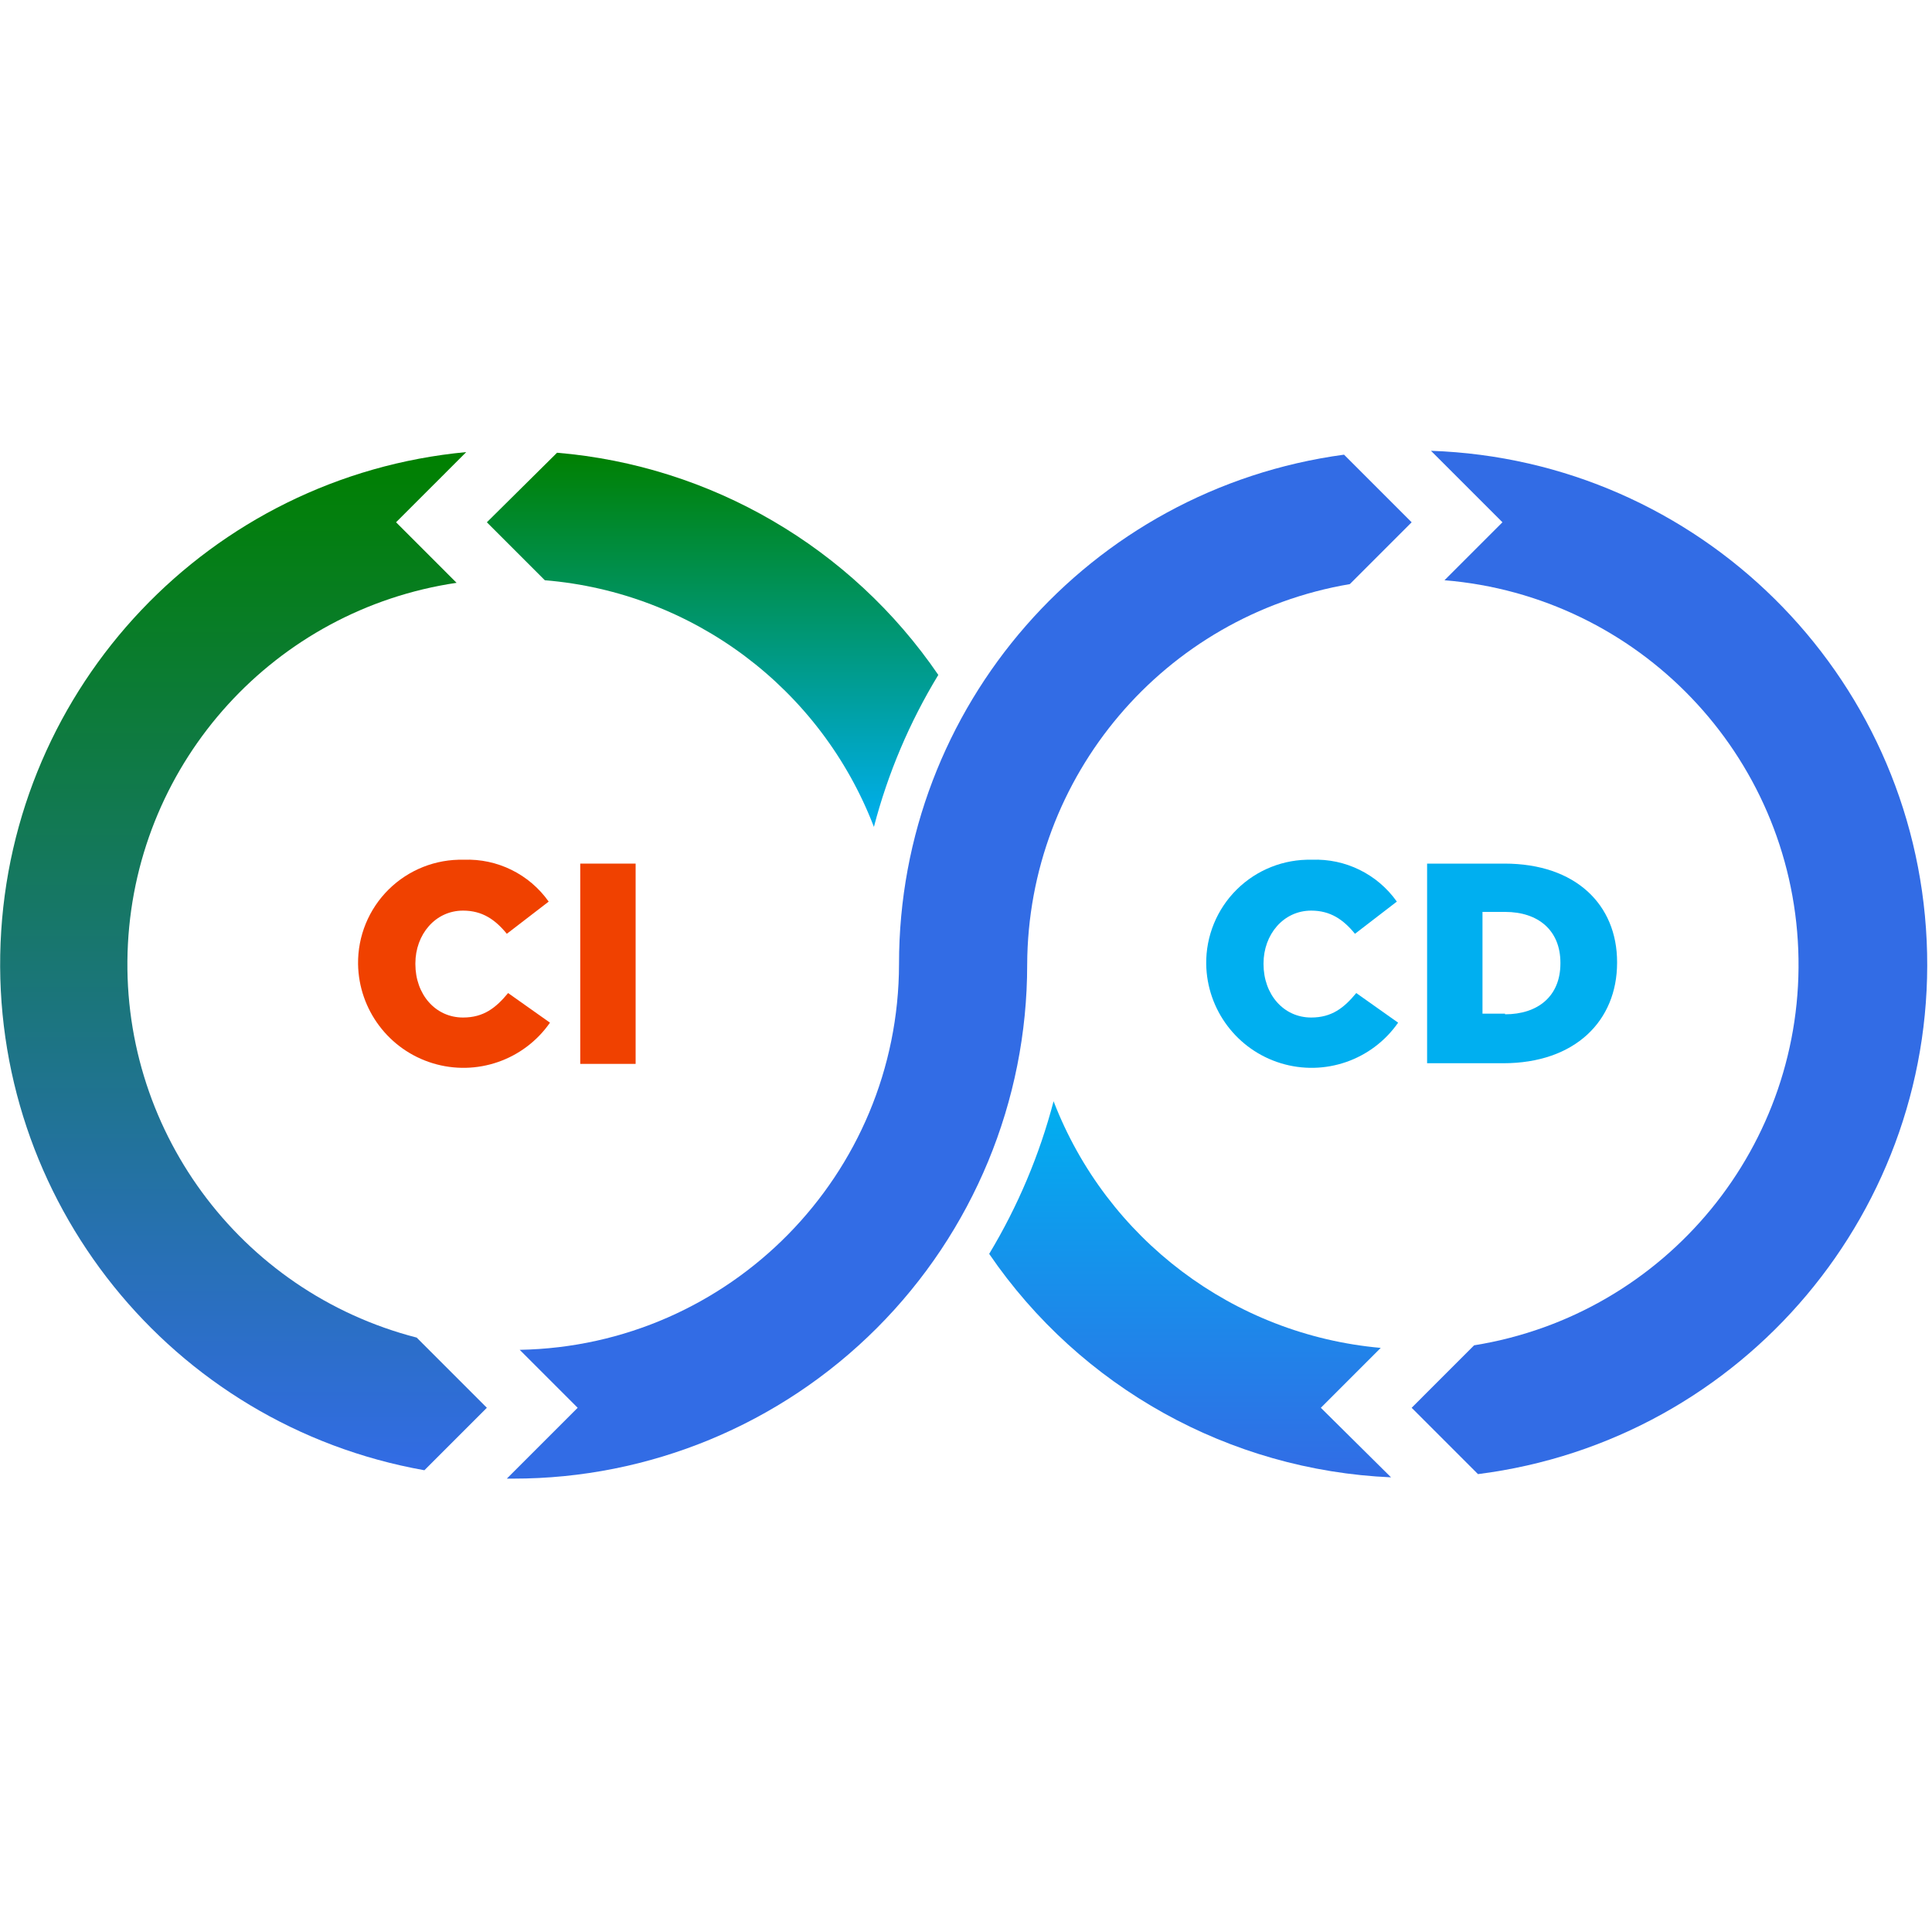
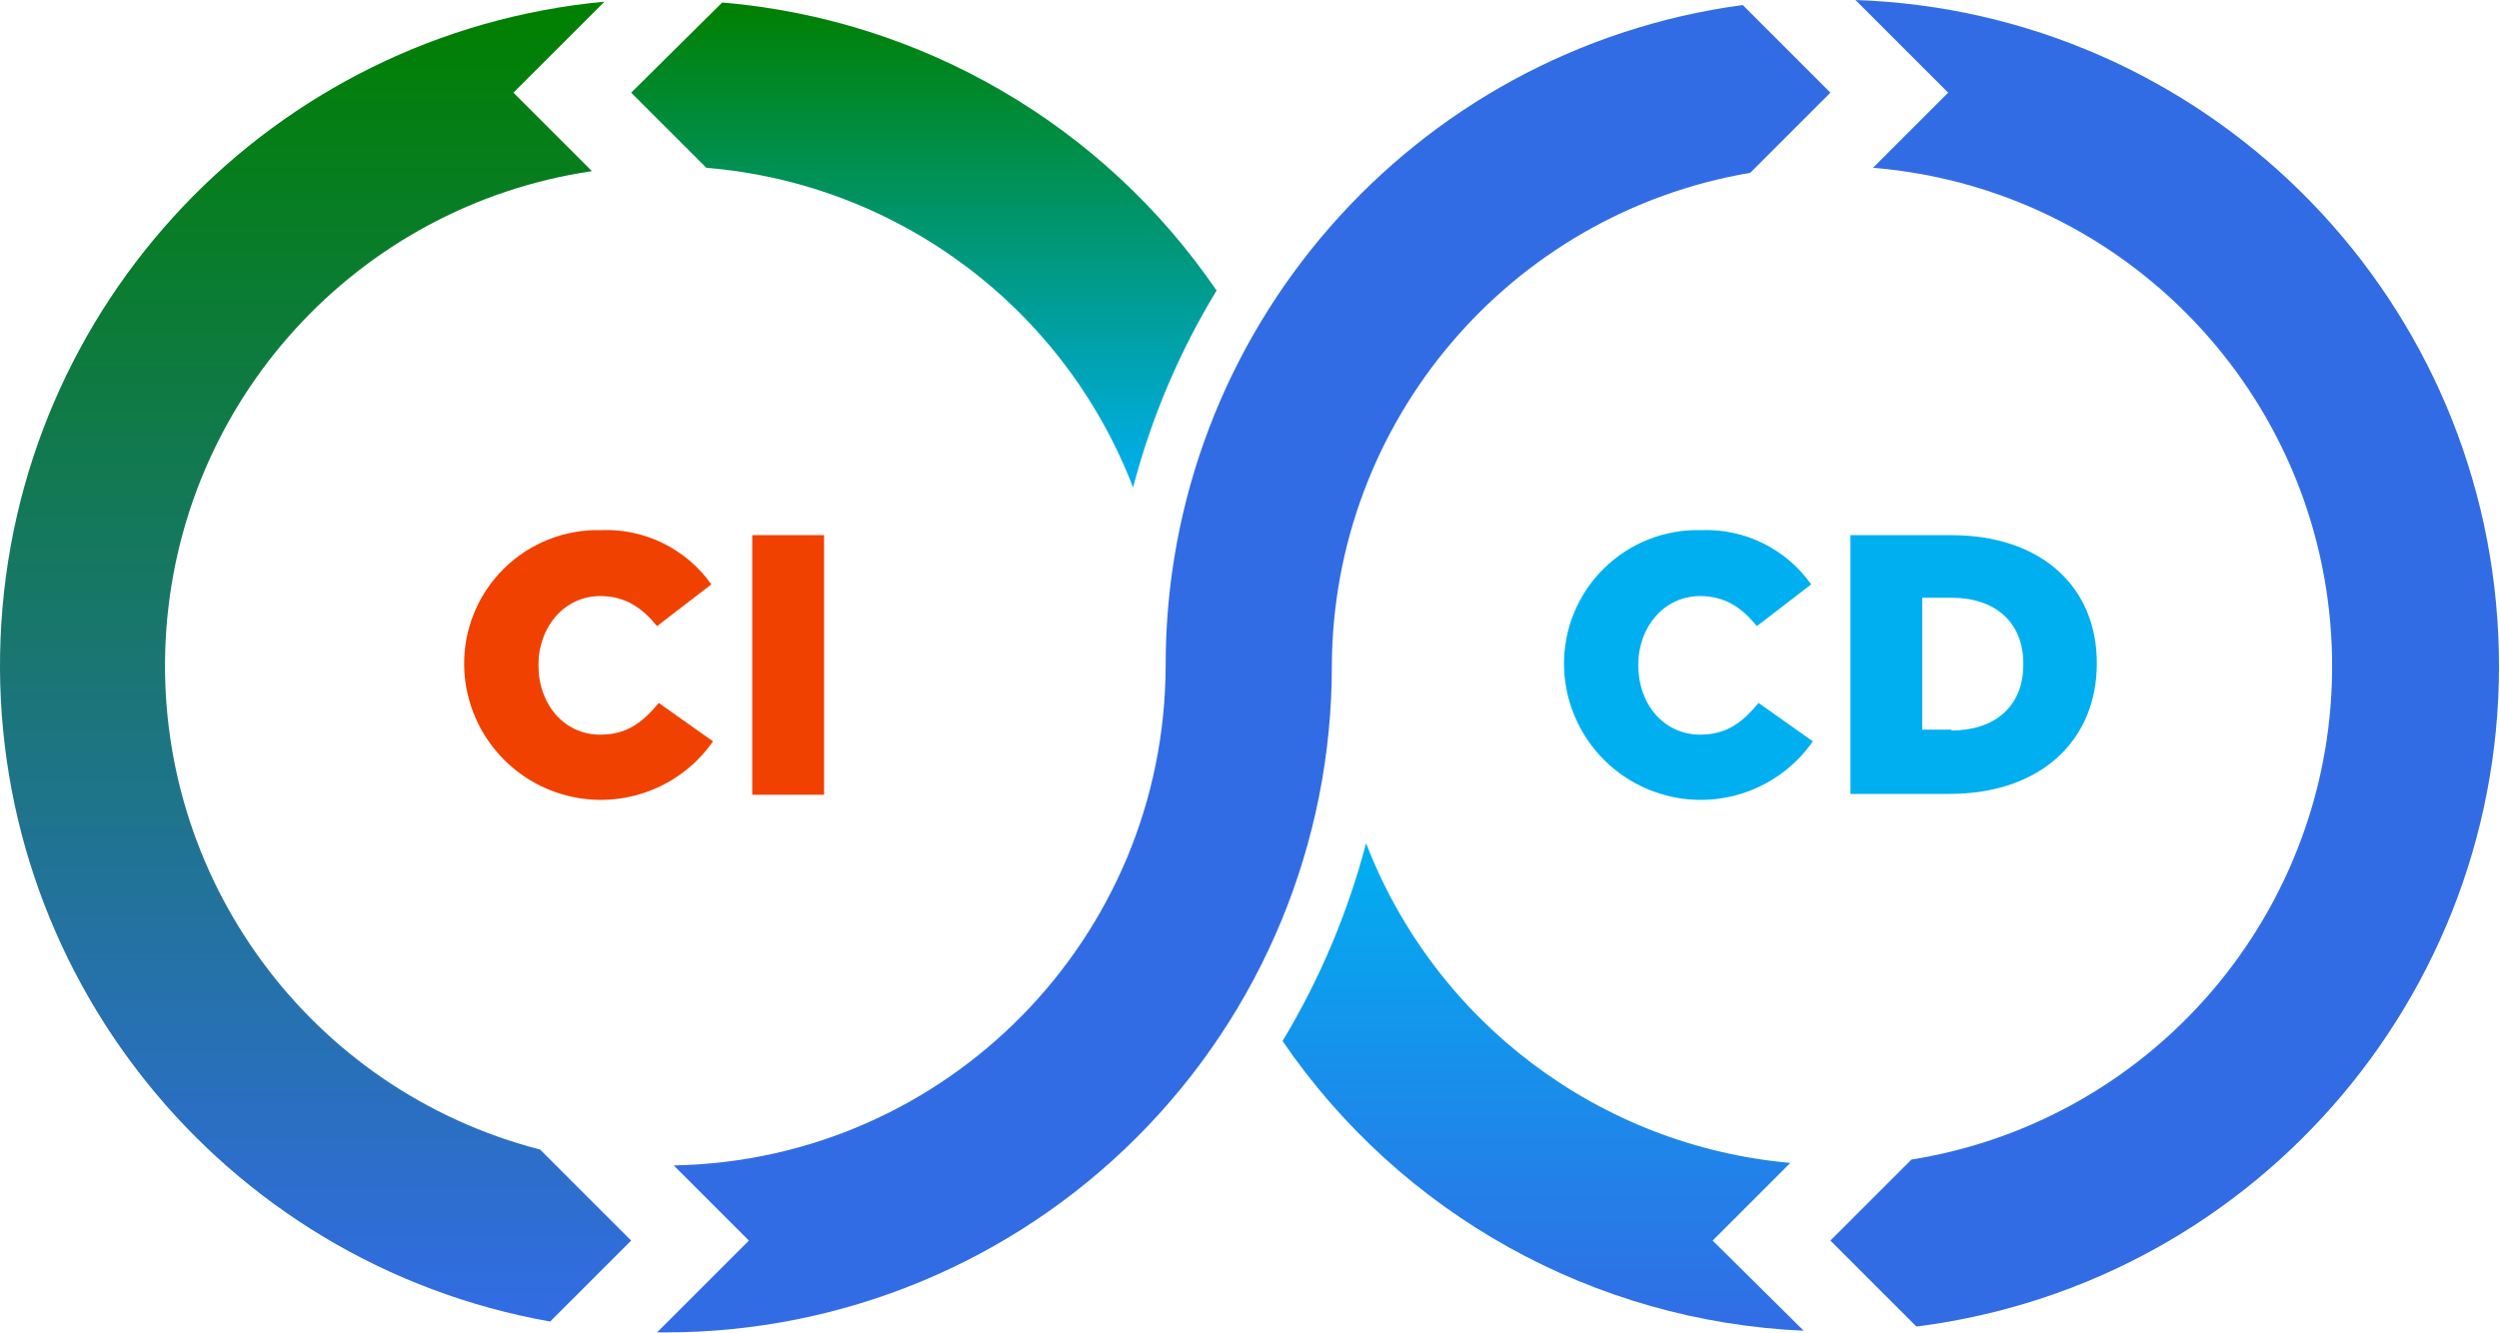
- <svg xmlns="http://www.w3.org/2000/svg" width="300px" height="300px" viewBox="0 0 300 300" version="1.1">
-   <defs>
-     <linearGradient x1="50%" y1="100%" x2="50%" y2="2.44593024e-14%" id="linearGradient-1">
-       <stop stop-color="#00aff0" offset="0%" />
-       <stop stop-color="green" offset="100%" />
+ <svg xmlns="http://www.w3.org/2000/svg" width="299.237" height="159.6" viewBox="0 0 299.237 159.6" version="1.1" id="svg3815">
+   <defs id="defs3792">
+     <linearGradient x1="100.735" y1="64.148" x2="100.735" y2="0.33" id="linearGradient-1" gradientTransform="scale(1.098426,0.9103933)" gradientUnits="userSpaceOnUse">
+       <stop stop-color="#00aff0" offset="0%" id="stop3767" />
+       <stop stop-color="green" offset="100%" id="stop3769" />
    </linearGradient>
-     <linearGradient x1="49.985%" y1="100%" x2="49.985%" y2="-2.69655687e-14%" id="linearGradient-2">
-       <stop stop-color="#326ce5" offset="0%" />
-       <stop stop-color="green" offset="100%" />
+     <linearGradient x1="54.671" y1="109.449" x2="54.671" y2="0.138" id="linearGradient-2" gradientTransform="scale(0.6914037,1.446333)" gradientUnits="userSpaceOnUse">
+       <stop stop-color="#326ce5" offset="0%" id="stop3772" />
+       <stop stop-color="green" offset="100%" id="stop3774" />
    </linearGradient>
-     <linearGradient x1="28965%" y1="10090%" x2="28965%" y2="25980%" id="linearGradient-3">
-       <stop stop-color="#326ce5" offset="0%" />
-       <stop stop-color="green" offset="100%" />
+     <linearGradient x1="32978.17" y1="11380.418" x2="32978.17" y2="29302.601" id="linearGradient-3" gradientTransform="scale(0.7098117,1.408824)" gradientUnits="userSpaceOnUse">
+       <stop stop-color="#326ce5" offset="0%" id="stop3777" />
+       <stop stop-color="green" offset="100%" id="stop3779" />
    </linearGradient>
-     <linearGradient x1="17935%" y1="10020%" x2="17935%" y2="25920%" id="linearGradient-4">
-       <stop stop-color="#326ce5" offset="0%" />
-       <stop stop-color="green" offset="100%" />
+     <linearGradient x1="26890.099" y1="14976.861" x2="26890.099" y2="38741.647" id="linearGradient-4" gradientTransform="scale(0.9400254,1.063801)" gradientUnits="userSpaceOnUse">
+       <stop stop-color="#326ce5" offset="0%" id="stop3782" />
+       <stop stop-color="green" offset="100%" id="stop3784" />
    </linearGradient>
-     <linearGradient x1="50%" y1="100.154%" x2="50%" y2="0.257%" id="linearGradient-5">
-       <stop stop-color="#326ce5" offset="0%" />
-       <stop stop-color="#00aff0" offset="100%" />
+     <linearGradient x1="178.779" y1="164.862" x2="178.779" y2="104.557" id="linearGradient-5" gradientTransform="scale(1.033679,0.9674179)" gradientUnits="userSpaceOnUse">
+       <stop stop-color="#326ce5" offset="0%" id="stop3787" />
+       <stop stop-color="#00aff0" offset="100%" id="stop3789" />
    </linearGradient>
  </defs>
-   <g id="Welcome" stroke="none" stroke-width="1" fill="none" fill-rule="evenodd">
-     <g id="about" transform="translate(-922, -458)" fill-rule="nonzero">
-       <g id="edge" transform="translate(0, 440)">
-         <g id="CICD_Infinity_Symbol" transform="translate(922, 88)">
-           <path d="M55.6,79.7 C55.544,75.352 57.261,71.168 60.355,68.112 C63.448,65.056 67.653,63.391 72,63.5 C77.217,63.292 82.184,65.738 85.2,70 L78.7,75 C76.9,72.8 74.9,71.4 71.9,71.4 C67.6,71.4 64.5,75.1 64.5,79.6 L64.5,79.7 C64.5,84.4 67.6,88 71.9,88 C75.1,88 77,86.5 78.9,84.2 L85.4,88.8 C81.339,94.629 73.982,97.174 67.187,95.099 C60.392,93.024 55.712,86.804 55.6,79.7 Z" id="Shape" fill="#f04100" />
-           <polygon id="Shape" fill="#f04100" points="90.1 64.1 98.7 64.1 98.7 95.2 90.1 95.2" />
-           <path d="M187.3,79.7 C187.244,75.352 188.961,71.168 192.055,68.112 C195.148,65.056 199.353,63.391 203.7,63.5 C208.917,63.292 213.884,65.738 216.9,70 L210.4,75 C208.6,72.8 206.6,71.4 203.6,71.4 C199.3,71.4 196.2,75.1 196.2,79.6 L196.2,79.7 C196.2,84.4 199.3,88 203.6,88 C206.8,88 208.7,86.5 210.6,84.2 L217.1,88.8 C213.039,94.629 205.682,97.174 198.887,95.099 C192.092,93.024 187.412,86.804 187.3,79.7 Z" id="Shape" fill="#00aff0" />
-           <path d="M221.6,64.1 L233.6,64.1 C244.7,64.1 251.1,70.5 251.1,79.4 L251.1,79.5 C251.1,88.5 244.6,95.1 233.4,95.1 L221.6,95.1 L221.6,64.1 Z M233.7,87.5 C238.8,87.5 242.3,84.7 242.3,79.6 L242.3,79.5 C242.3,74.5 238.9,71.6 233.7,71.6 L230.2,71.6 L230.2,87.4 L233.7,87.4 L233.7,87.5 Z" id="Shape" fill="#00aff0" />
-           <path d="M75.6,11.1 L84.6,20.1 C107.577,21.989 127.439,36.876 135.7,58.4 C137.867,50.089 141.236,42.138 145.7,34.8 C132.157,14.984 110.417,2.315 86.5,0.3 L75.6,11.1 Z" id="Shape" fill="url(#linearGradient-1)" />
-           <path d="M75.6,148.6 L64.7,137.7 C37.112,130.585 18.36,105.015 19.865,76.564 C21.37,48.114 42.716,24.665 70.9,20.5 L61.5,11.1 L68.6,4 L72.4,0.2 C32.624,3.934 1.731,36.494 0.09,76.411 C-1.551,116.328 26.565,151.313 65.9,158.3 L75.6,148.6 Z" id="Shape" fill="url(#linearGradient-2)" />
-           <path d="M222.2,6.31088724e-30 L233.3,11.1 L226.2,18.2 L224.3,20.1 C254.481,22.58 278.06,47.202 279.232,77.462 C280.404,107.722 258.799,134.094 228.9,138.9 L219.2,148.6 L229.5,158.9 C270.759,153.671 301.082,117.627 299.174,76.081 C297.265,34.536 263.765,1.424 222.2,-2.84217094e-14 Z" id="Shape" fill="url(#linearGradient-3)" />
-           <path d="M209.6,20.7 L219.2,11.1 L208.7,0.6 C169.109,5.944 139.577,39.75 139.6,79.7 C139.551,112.373 113.368,139.001 80.7,139.6 L89.7,148.6 L82.6,155.7 L78.7,159.6 L79.7,159.6 C100.868,159.611 121.171,151.207 136.139,136.239 C151.107,121.271 159.511,100.968 159.5,79.8 C159.608,50.539 180.751,25.597 209.6,20.7 Z" id="Shape" fill="url(#linearGradient-4)" />
-           <path d="M205.1,148.6 L212.2,141.5 L214.4,139.3 C191.549,137.264 171.846,122.408 163.6,101 C161.414,109.337 158.047,117.318 153.6,124.7 C167.774,145.449 190.896,158.307 216,159.4 L205.1,148.6 Z" id="Shape" fill="url(#linearGradient-5)" />
+   <g id="Welcome" style="fill:none;fill-rule:evenodd;stroke:none;stroke-width:1" transform="translate(-0.02203344,-70)">
+     <g id="about" transform="translate(-922,-458)" style="fill-rule:nonzero">
+       <g id="edge" transform="translate(0,440)">
+         <g id="CICD_Infinity_Symbol" transform="translate(922,88)">
+           <path d="M 55.6,79.7 C 55.544,75.352 57.261,71.168 60.355,68.112 63.448,65.056 67.653,63.391 72,63.5 77.217,63.292 82.184,65.738 85.2,70 l -6.5,5 c -1.8,-2.2 -3.8,-3.6 -6.8,-3.6 -4.3,0 -7.4,3.7 -7.4,8.2 v 0.1 c 0,4.7 3.1,8.3 7.4,8.3 3.2,0 5.1,-1.5 7,-3.8 l 6.5,4.6 C 81.339,94.629 73.982,97.174 67.187,95.099 60.392,93.024 55.712,86.804 55.6,79.7 Z" id="Shape" style="fill:#f04100" />
+           <polygon id="polygon3795" points="98.7,95.2 90.1,95.2 90.1,64.1 98.7,64.1 " style="fill:#f04100" />
+           <path d="m 187.3,79.7 c -0.056,-4.348 1.661,-8.532 4.755,-11.588 3.094,-3.056 7.298,-4.721 11.645,-4.612 5.217,-0.208 10.184,2.238 13.2,6.5 l -6.5,5 c -1.8,-2.2 -3.8,-3.6 -6.8,-3.6 -4.3,0 -7.4,3.7 -7.4,8.2 v 0.1 c 0,4.7 3.1,8.3 7.4,8.3 3.2,0 5.1,-1.5 7,-3.8 l 6.5,4.6 c -4.061,5.829 -11.418,8.374 -18.213,6.299 C 192.092,93.024 187.412,86.804 187.3,79.7 Z" id="path3797" style="fill:#00aff0" />
+           <path d="m 221.6,64.1 h 12 c 11.1,0 17.5,6.4 17.5,15.3 v 0.1 c 0,9 -6.5,15.6 -17.7,15.6 h -11.8 z m 12.1,23.4 c 5.1,0 8.6,-2.8 8.6,-7.9 v -0.1 c 0,-5 -3.4,-7.9 -8.6,-7.9 h -3.5 v 15.8 h 3.5 z" id="path3799" style="fill:#00aff0" />
+           <path d="m 75.6,11.1 9,9 c 22.977,1.889 42.839,16.776 51.1,38.3 2.167,-8.311 5.536,-16.262 10,-23.6 C 132.157,14.984 110.417,2.315 86.5,0.3 Z" id="path3801" style="fill:url(#linearGradient-1)" />
+           <path d="M 75.6,148.6 64.7,137.7 C 37.112,130.585 18.36,105.015 19.865,76.564 21.37,48.114 42.716,24.665 70.9,20.5 L 61.5,11.1 68.6,4 72.4,0.2 C 32.624,3.934 1.731,36.494 0.09,76.411 -1.551,116.328 26.565,151.313 65.9,158.3 Z" id="path3803" style="fill:url(#linearGradient-2)" />
+           <path d="m 222.2,0 11.1,11.1 -7.1,7.1 -1.9,1.9 c 30.181,2.48 53.76,27.102 54.932,57.362 C 280.404,107.722 258.799,134.094 228.9,138.9 l -9.7,9.7 10.3,10.3 c 41.259,-5.229 71.582,-41.273 69.674,-82.819 C 297.265,34.536 263.765,1.424 222.2,0 Z" id="path3805" style="fill:url(#linearGradient-3)" />
+           <path d="m 209.6,20.7 9.6,-9.6 -10.5,-10.5 c -39.591,5.344 -69.123,39.15 -69.1,79.1 -0.049,32.673 -26.232,59.301 -58.9,59.9 l 9,9 -7.1,7.1 -3.9,3.9 1,-1e-5 c 21.168,0.011 41.471,-8.393 56.439,-23.361 C 151.107,121.271 159.511,100.968 159.5,79.8 159.608,50.539 180.751,25.597 209.6,20.7 Z" id="path3807" style="fill:url(#linearGradient-4)" />
+           <path d="m 205.1,148.6 7.1,-7.1 2.2,-2.2 c -22.851,-2.036 -42.554,-16.892 -50.8,-38.3 -2.186,8.337 -5.553,16.318 -10,23.7 14.174,20.749 37.296,33.607 62.4,34.7 z" id="path3809" style="fill:url(#linearGradient-5)" />
        </g>
      </g>
    </g>
  </g>
</svg>
